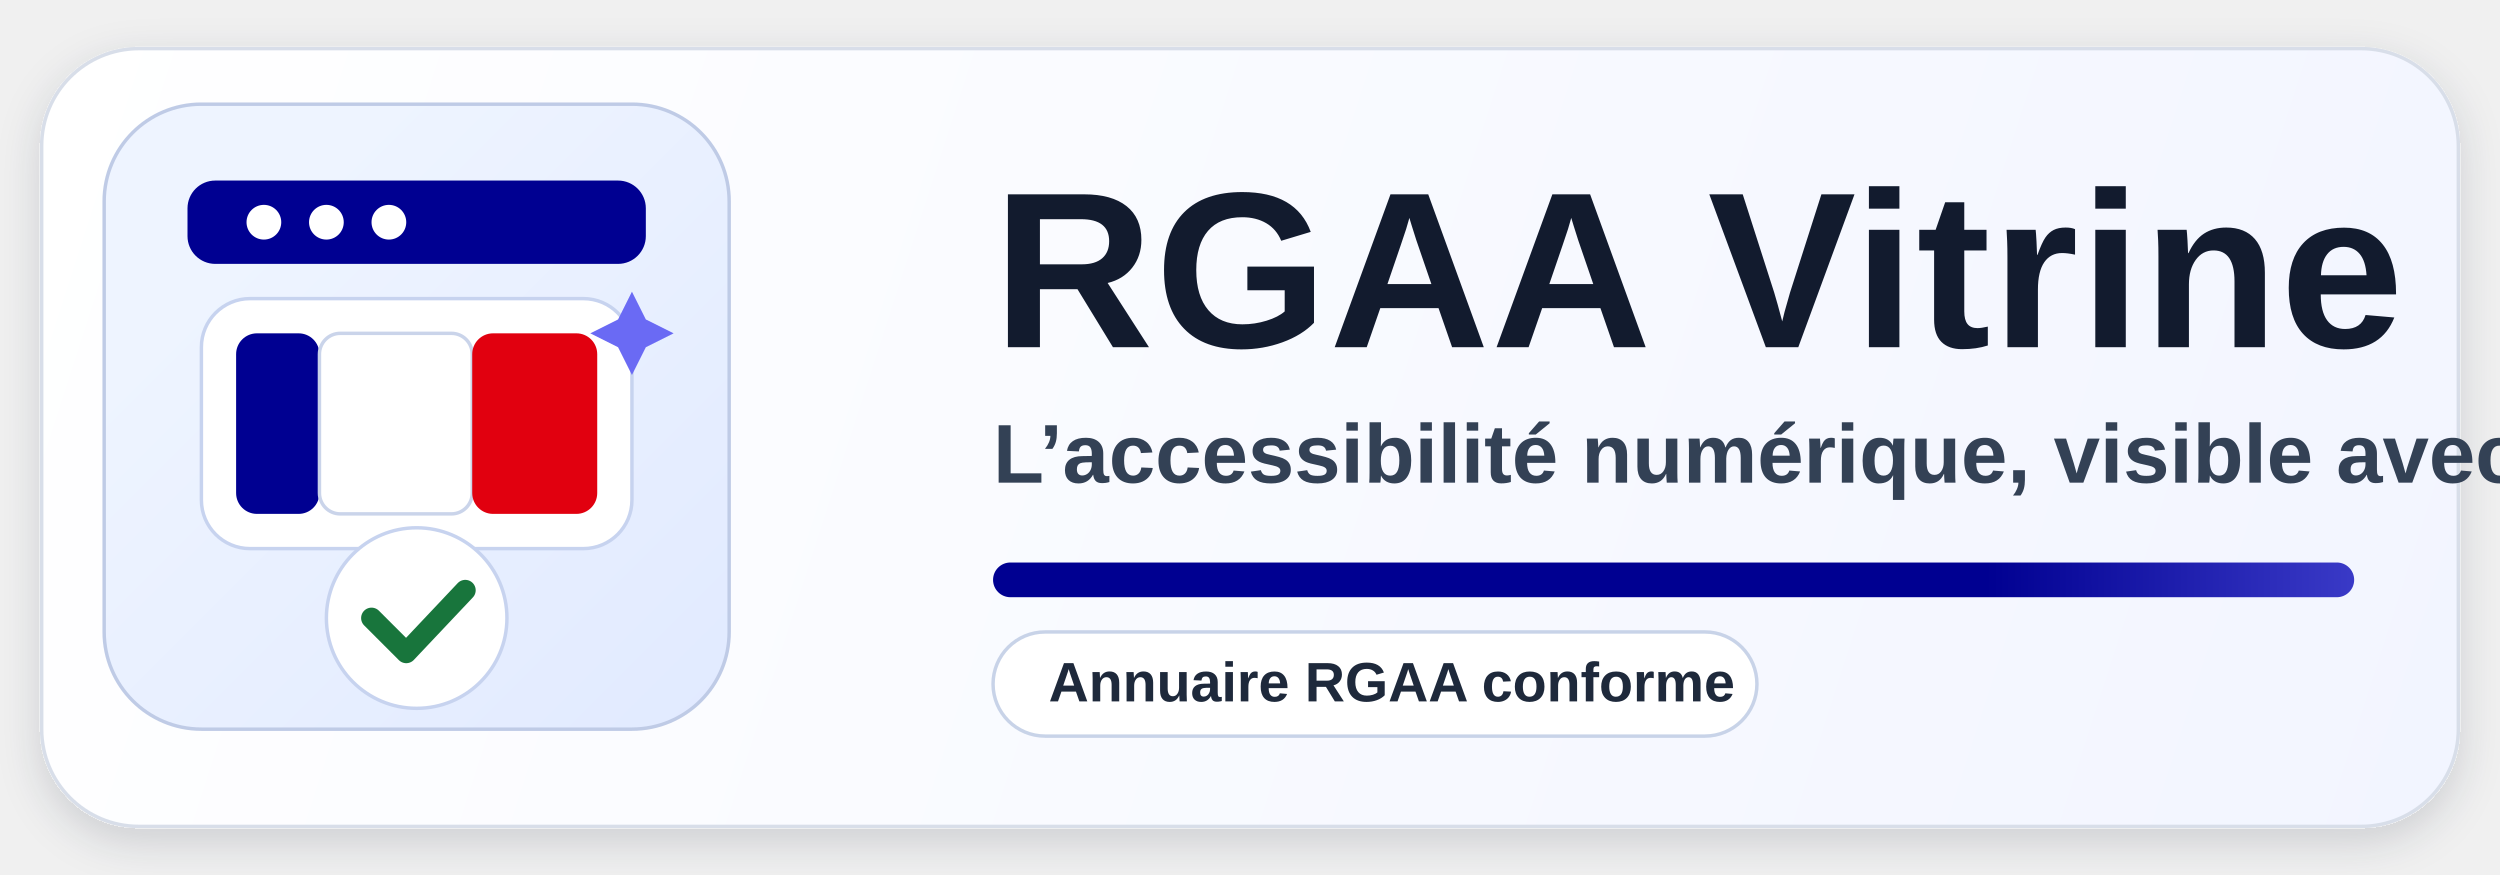
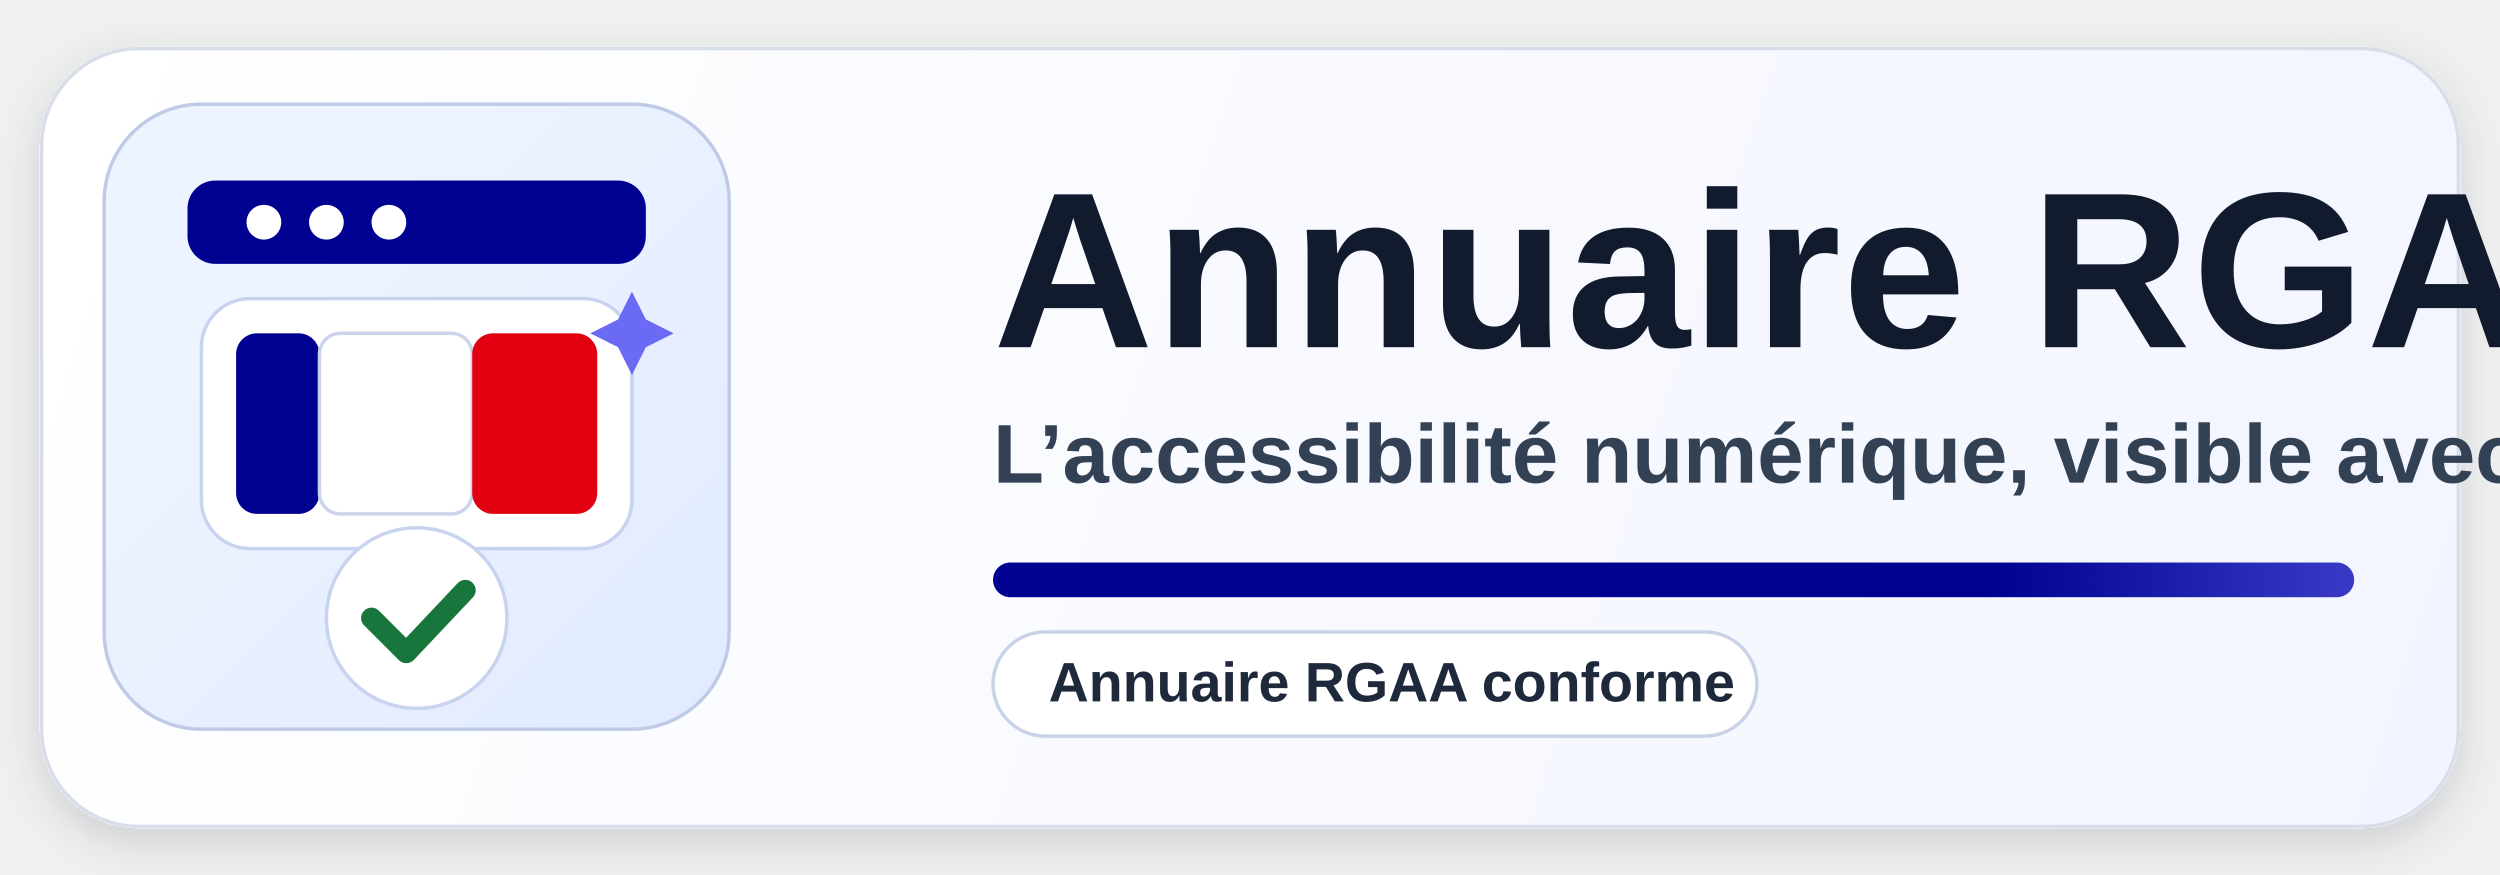
<svg xmlns="http://www.w3.org/2000/svg" width="720" height="252" viewBox="0 0 720 252" fill="none" role="img" aria-labelledby="logoTitle logoDesc">
  <defs>
    <linearGradient id="surfaceGrad" x1="12" y1="14" x2="708" y2="238" gradientUnits="userSpaceOnUse">
      <stop offset="0" stop-color="#FFFFFF" />
      <stop offset="1" stop-color="#F2F5FF" />
    </linearGradient>
    <linearGradient id="chipGrad" x1="40" y1="40" x2="232" y2="232" gradientUnits="userSpaceOnUse">
      <stop offset="0" stop-color="#EEF4FF" />
      <stop offset="1" stop-color="#DCE6FF" />
    </linearGradient>
    <linearGradient id="brandLine" x1="286" y1="176" x2="676" y2="176" gradientUnits="userSpaceOnUse">
      <stop offset="0" stop-color="#000091" />
      <stop offset="0.5" stop-color="#6A6AF4" />
      <stop offset="1" stop-color="#E1000F" />
    </linearGradient>
    <filter id="softShadow" x="0" y="0" width="720" height="252" filterUnits="userSpaceOnUse" color-interpolation-filters="sRGB">
      <feFlood flood-opacity="0" result="BackgroundImageFix" />
      <feColorMatrix in="SourceAlpha" type="matrix" values="0 0 0 0 0 0 0 0 0 0 0 0 0 0 0 0 0 0 127 0" result="hardAlpha" />
      <feOffset dy="4" />
      <feGaussianBlur stdDeviation="6" />
      <feComposite in2="hardAlpha" operator="out" />
      <feColorMatrix type="matrix" values="0 0 0 0 0.04 0 0 0 0 0.08 0 0 0 0 0.17 0 0 0 0.15 0" />
      <feBlend mode="normal" in2="BackgroundImageFix" result="effect1_dropShadow_1_1" />
      <feBlend mode="normal" in="SourceGraphic" in2="effect1_dropShadow_1_1" result="shape" />
    </filter>
  </defs>
  <g filter="url(#softShadow)">
    <rect x="12" y="14" width="696" height="224" rx="28" fill="url(#surfaceGrad)" stroke="#D8DEE9" />
  </g>
  <g transform="translate(30 30)">
    <rect x="0" y="0" width="180" height="180" rx="28" fill="url(#chipGrad)" stroke="#BFCBE6" />
    <rect x="24" y="22" width="132" height="24" rx="8" fill="#000091" />
    <circle cx="46" cy="34" r="5" fill="#FFFFFF" />
    <circle cx="64" cy="34" r="5" fill="#FFFFFF" />
    <circle cx="82" cy="34" r="5" fill="#FFFFFF" />
    <rect x="28" y="56" width="124" height="72" rx="14" fill="#FFFFFF" stroke="#C7D3EF" />
    <rect x="38" y="66" width="24" height="52" rx="6" fill="#000091" />
    <rect x="62" y="66" width="44" height="52" rx="6" fill="#FFFFFF" stroke="#CAD4EA" />
    <rect x="106" y="66" width="36" height="52" rx="6" fill="#E1000F" />
    <g transform="translate(42 118)">
      <circle cx="48" cy="30" r="26" fill="#FFFFFF" stroke="#C7D3EF" />
      <path d="M35 30L45 40L62 22" stroke="#18753C" stroke-width="6" stroke-linecap="round" stroke-linejoin="round" />
    </g>
    <path d="M152 54L156 62L164 66L156 70L152 78L148 70L140 66L148 62L152 54Z" fill="#6A6AF4" />
  </g>
  <g transform="translate(286 44)">
    <text x="0" y="56" fill="#121B2E" font-size="64" font-family="Marianne, Segoe UI, Arial, sans-serif" font-weight="800" letter-spacing="0.4">
-       RGAA Vitrine
+       Annuaire RGAA
    </text>
    <text x="0" y="95" fill="#334155" font-size="24" font-family="Marianne, Segoe UI, Arial, sans-serif" font-weight="600">
      L’accessibilité numérique, visible avec fierté
    </text>
    <rect x="0" y="118" width="392" height="10" rx="5" fill="url(#brandLine)" />
    <rect x="0" y="138" width="220" height="30" rx="15" fill="#FFFFFF" stroke="#C8D3E8" />
    <text x="16" y="158" fill="#1E293B" font-size="16" font-family="Marianne, Segoe UI, Arial, sans-serif" font-weight="700">
      Annuaire RGAA conforme
    </text>
  </g>
</svg>
